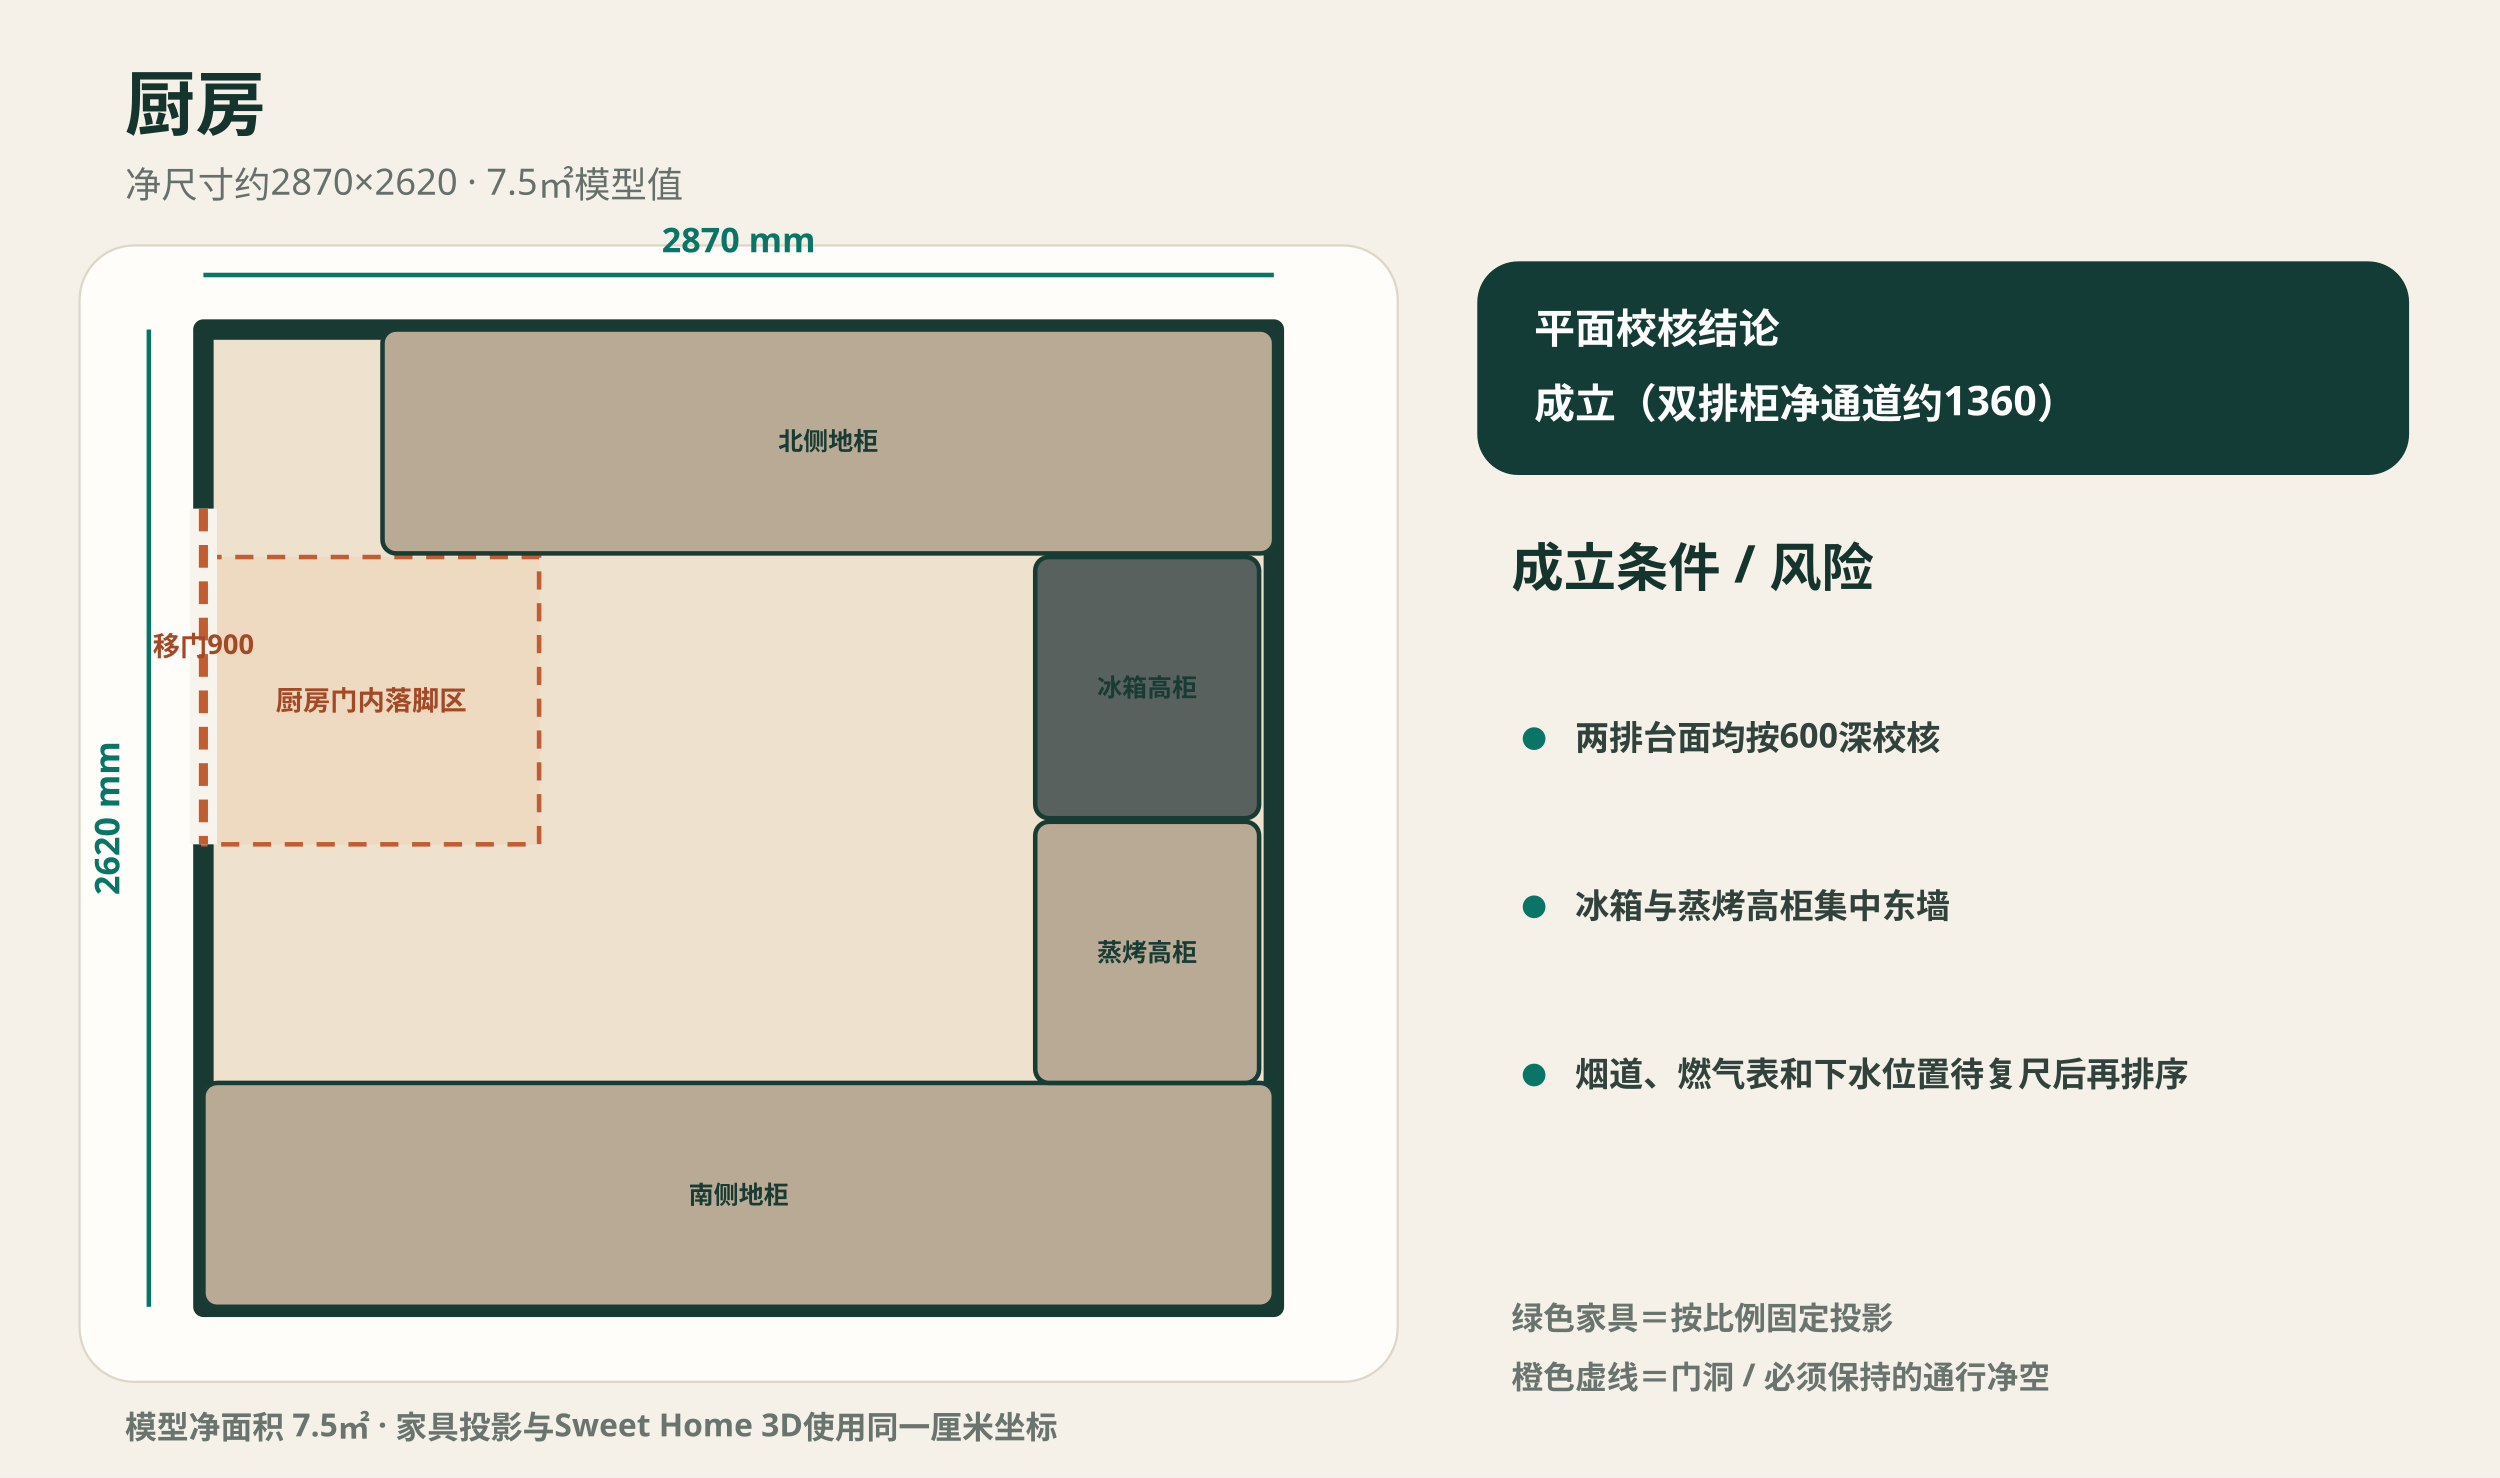
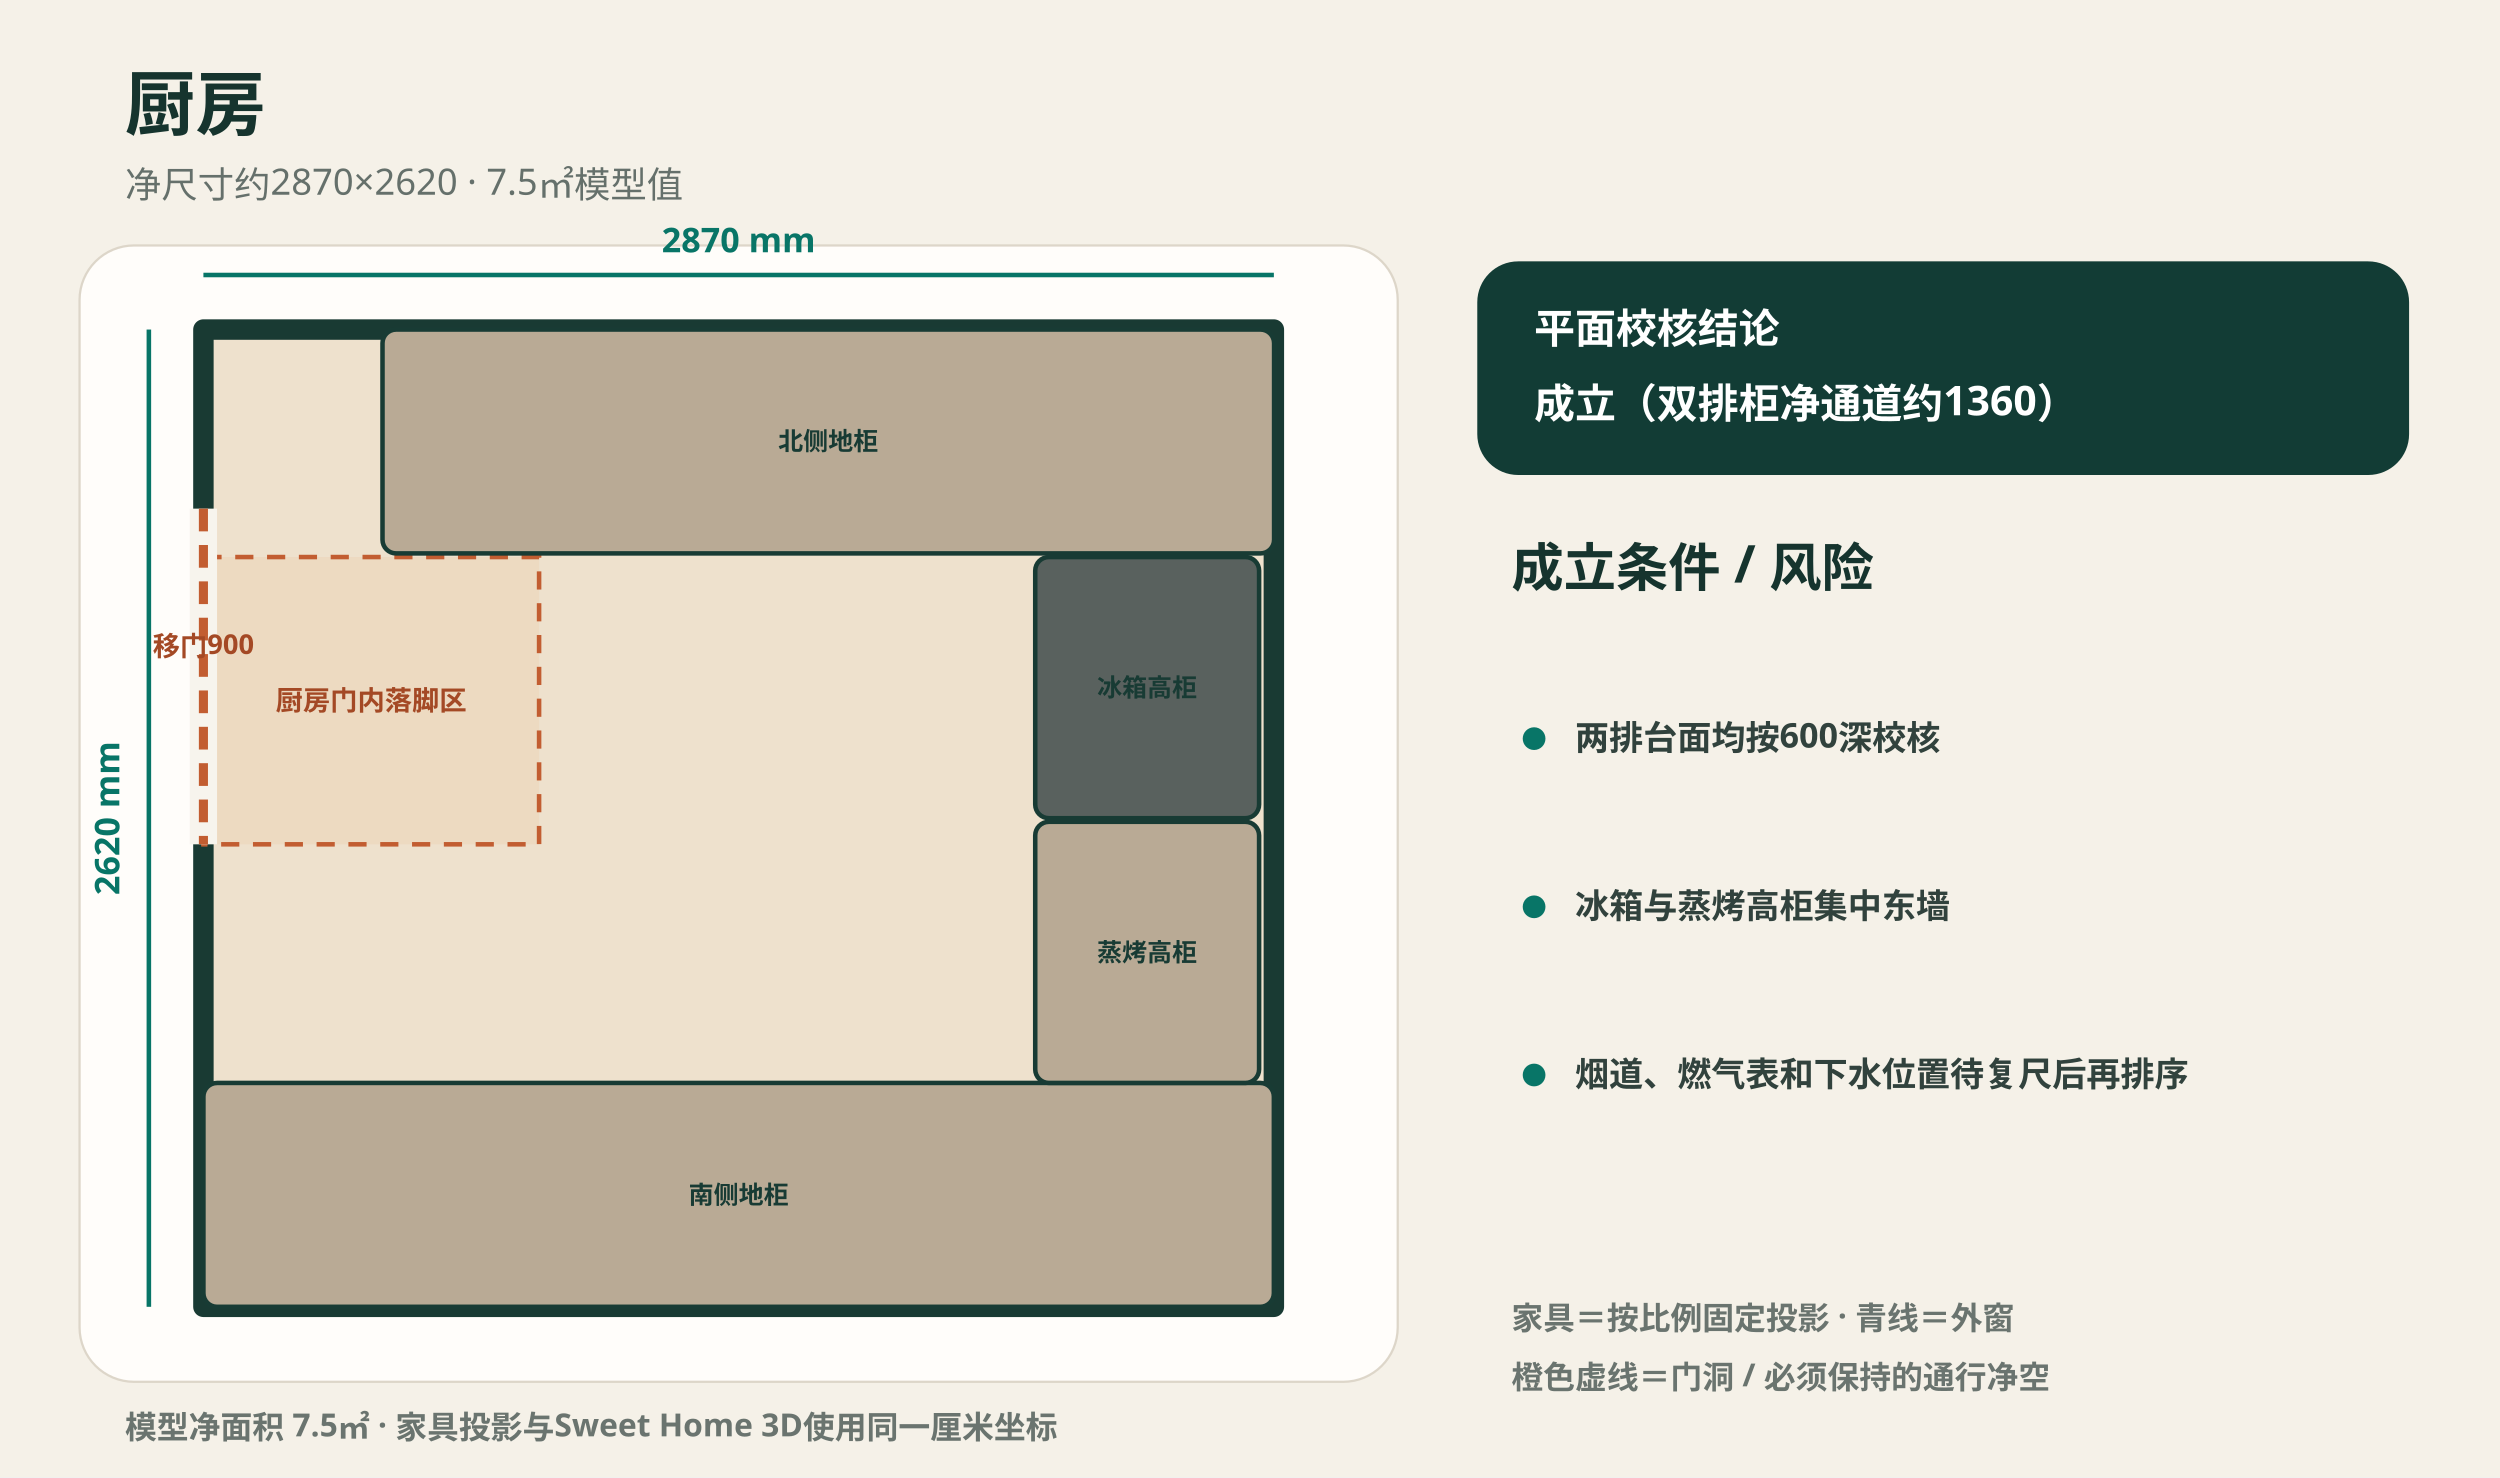
<svg xmlns="http://www.w3.org/2000/svg" viewBox="0 0 1100 650" role="img" aria-label="厨房按比例空间校核图">
  <style>
  .title{font:800 31px system-ui,'Microsoft YaHei';fill:#16342e} .sub{font:500 16px system-ui,'Microsoft YaHei';fill:#65706b}
  .dim{font:700 15px system-ui,'Microsoft YaHei';fill:#087567} .fixture{font:700 11px system-ui,'Microsoft YaHei';fill:#183b34}
-   .door-label{font:700 12px system-ui,'Microsoft YaHei';fill:#a44925} .note{font:600 15px system-ui,'Microsoft YaHei';fill:#31423d}
+   .door-label{font:700 12px system-ui,'Microsoft YaHei';fill:#a44925} .window-label{font:700 12px system-ui,'Microsoft YaHei';fill:#1c7488} .note{font:600 15px system-ui,'Microsoft YaHei';fill:#31423d}
  .status{font:800 18px system-ui,'Microsoft YaHei';fill:#fff} .meta{font:600 14px system-ui,'Microsoft YaHei';fill:#6a746f}
</style>
  <rect width="1100" height="650" fill="#f5f1e8" />
  <text x="55" y="57" class="title">厨房</text>
  <text x="55" y="87" class="sub">净尺寸约2870×2620 · 7.5㎡模型值</text>
  <rect x="35" y="108" width="580" height="500" rx="24" fill="#fffdfa" stroke="#ddd6c9" />
  <polygon points="89.5,145.0 560.5,145.0 560.5,575.0 89.5,575.0" fill="#eee1cd" stroke="#193a33" stroke-width="9" stroke-linejoin="round" />
  <rect x="89.5" y="245.1" width="147.7" height="126.4" fill="#e5a46a" fill-opacity=".12" stroke="#c25d31" stroke-width="2" stroke-dasharray="8 6" />
  <text x="163.3" y="308.3" text-anchor="middle" dominant-baseline="middle" class="door-label">厨房门内落脚区</text>
  <rect x="89.5" y="476.5" width="471.0" height="98.5" rx="6" fill="#b9aa95" stroke="#183b34" stroke-width="2" />
  <text x="325.0" y="525.8" text-anchor="middle" dominant-baseline="middle" class="fixture">南侧地柜</text>
  <rect x="168.3" y="145.0" width="392.3" height="98.5" rx="6" fill="#b9aa95" stroke="#183b34" stroke-width="2" />
  <text x="364.4" y="194.2" text-anchor="middle" dominant-baseline="middle" class="fixture">北侧地柜</text>
  <rect x="455.5" y="245.1" width="98.5" height="114.9" rx="6" fill="#59615e" stroke="#183b34" stroke-width="2" />
  <text x="504.7" y="302.6" text-anchor="middle" dominant-baseline="middle" class="fixture">冰箱高柜</text>
  <rect x="455.5" y="361.6" width="98.5" height="114.9" rx="6" fill="#b9aa95" stroke="#183b34" stroke-width="2" />
  <text x="504.7" y="419.1" text-anchor="middle" dominant-baseline="middle" class="fixture">蒸烤高柜</text>
  <line x1="89.5" y1="223.8" x2="89.5" y2="371.5" stroke="#f7f4ed" stroke-width="12" />
  <line x1="89.5" y1="223.8" x2="89.5" y2="371.5" stroke="#c25d31" stroke-width="4" stroke-dasharray="10 6" />
  <text x="89.5" y="288.6" text-anchor="middle" class="door-label">移门900</text>
  <line x1="89.5" y1="121.0" x2="560.5" y2="121.0" stroke="#087567" stroke-width="2" />
  <text x="325.0" y="111.0" text-anchor="middle" class="dim">2870 mm</text>
  <line x1="65.5" y1="145.0" x2="65.5" y2="575.0" stroke="#087567" stroke-width="2" />
  <text x="52.5" y="360.0" transform="rotate(-90 52.5 360.0)" text-anchor="middle" class="dim">2620 mm</text>
  <text x="55" y="633" class="meta">模型净面积 7.5㎡ · 家具投影与Sweet Home 3D使用同一厘米坐标</text>
  <rect x="650" y="115" width="410" height="94" rx="18" fill="#123c35" />
  <text x="675" y="151" class="status">平面校核结论</text>
  <text x="675" y="184" class="status">成立（双排柜净通道约1360）</text>
  <text x="665" y="258" class="title" style="font-size:23px">成立条件 / 风险</text>
  <g transform="translate(665 330)">
    <circle cx="10" cy="-5" r="5" fill="#087567" />
    <text x="28" y="0" class="note">两排台面均按600深校核</text>
  </g>
  <g transform="translate(665 404)">
    <circle cx="10" cy="-5" r="5" fill="#087567" />
    <text x="28" y="0" class="note">冰箱与蒸烤高柜集中东墙</text>
  </g>
  <g transform="translate(665 478)">
    <circle cx="10" cy="-5" r="5" fill="#087567" />
    <text x="28" y="0" class="note">烟道、燃气表和下水位置待复尺后再排序</text>
  </g>
-   <text x="665" y="585" class="meta">绿色家具＝按比例固定投影</text>
+   <text x="665" y="585" class="meta">家具＝按比例固定投影 · 青线＝外窗</text>
  <text x="665" y="611" class="meta">橙色虚线＝门洞 / 必须保持的通行净空</text>
</svg>
